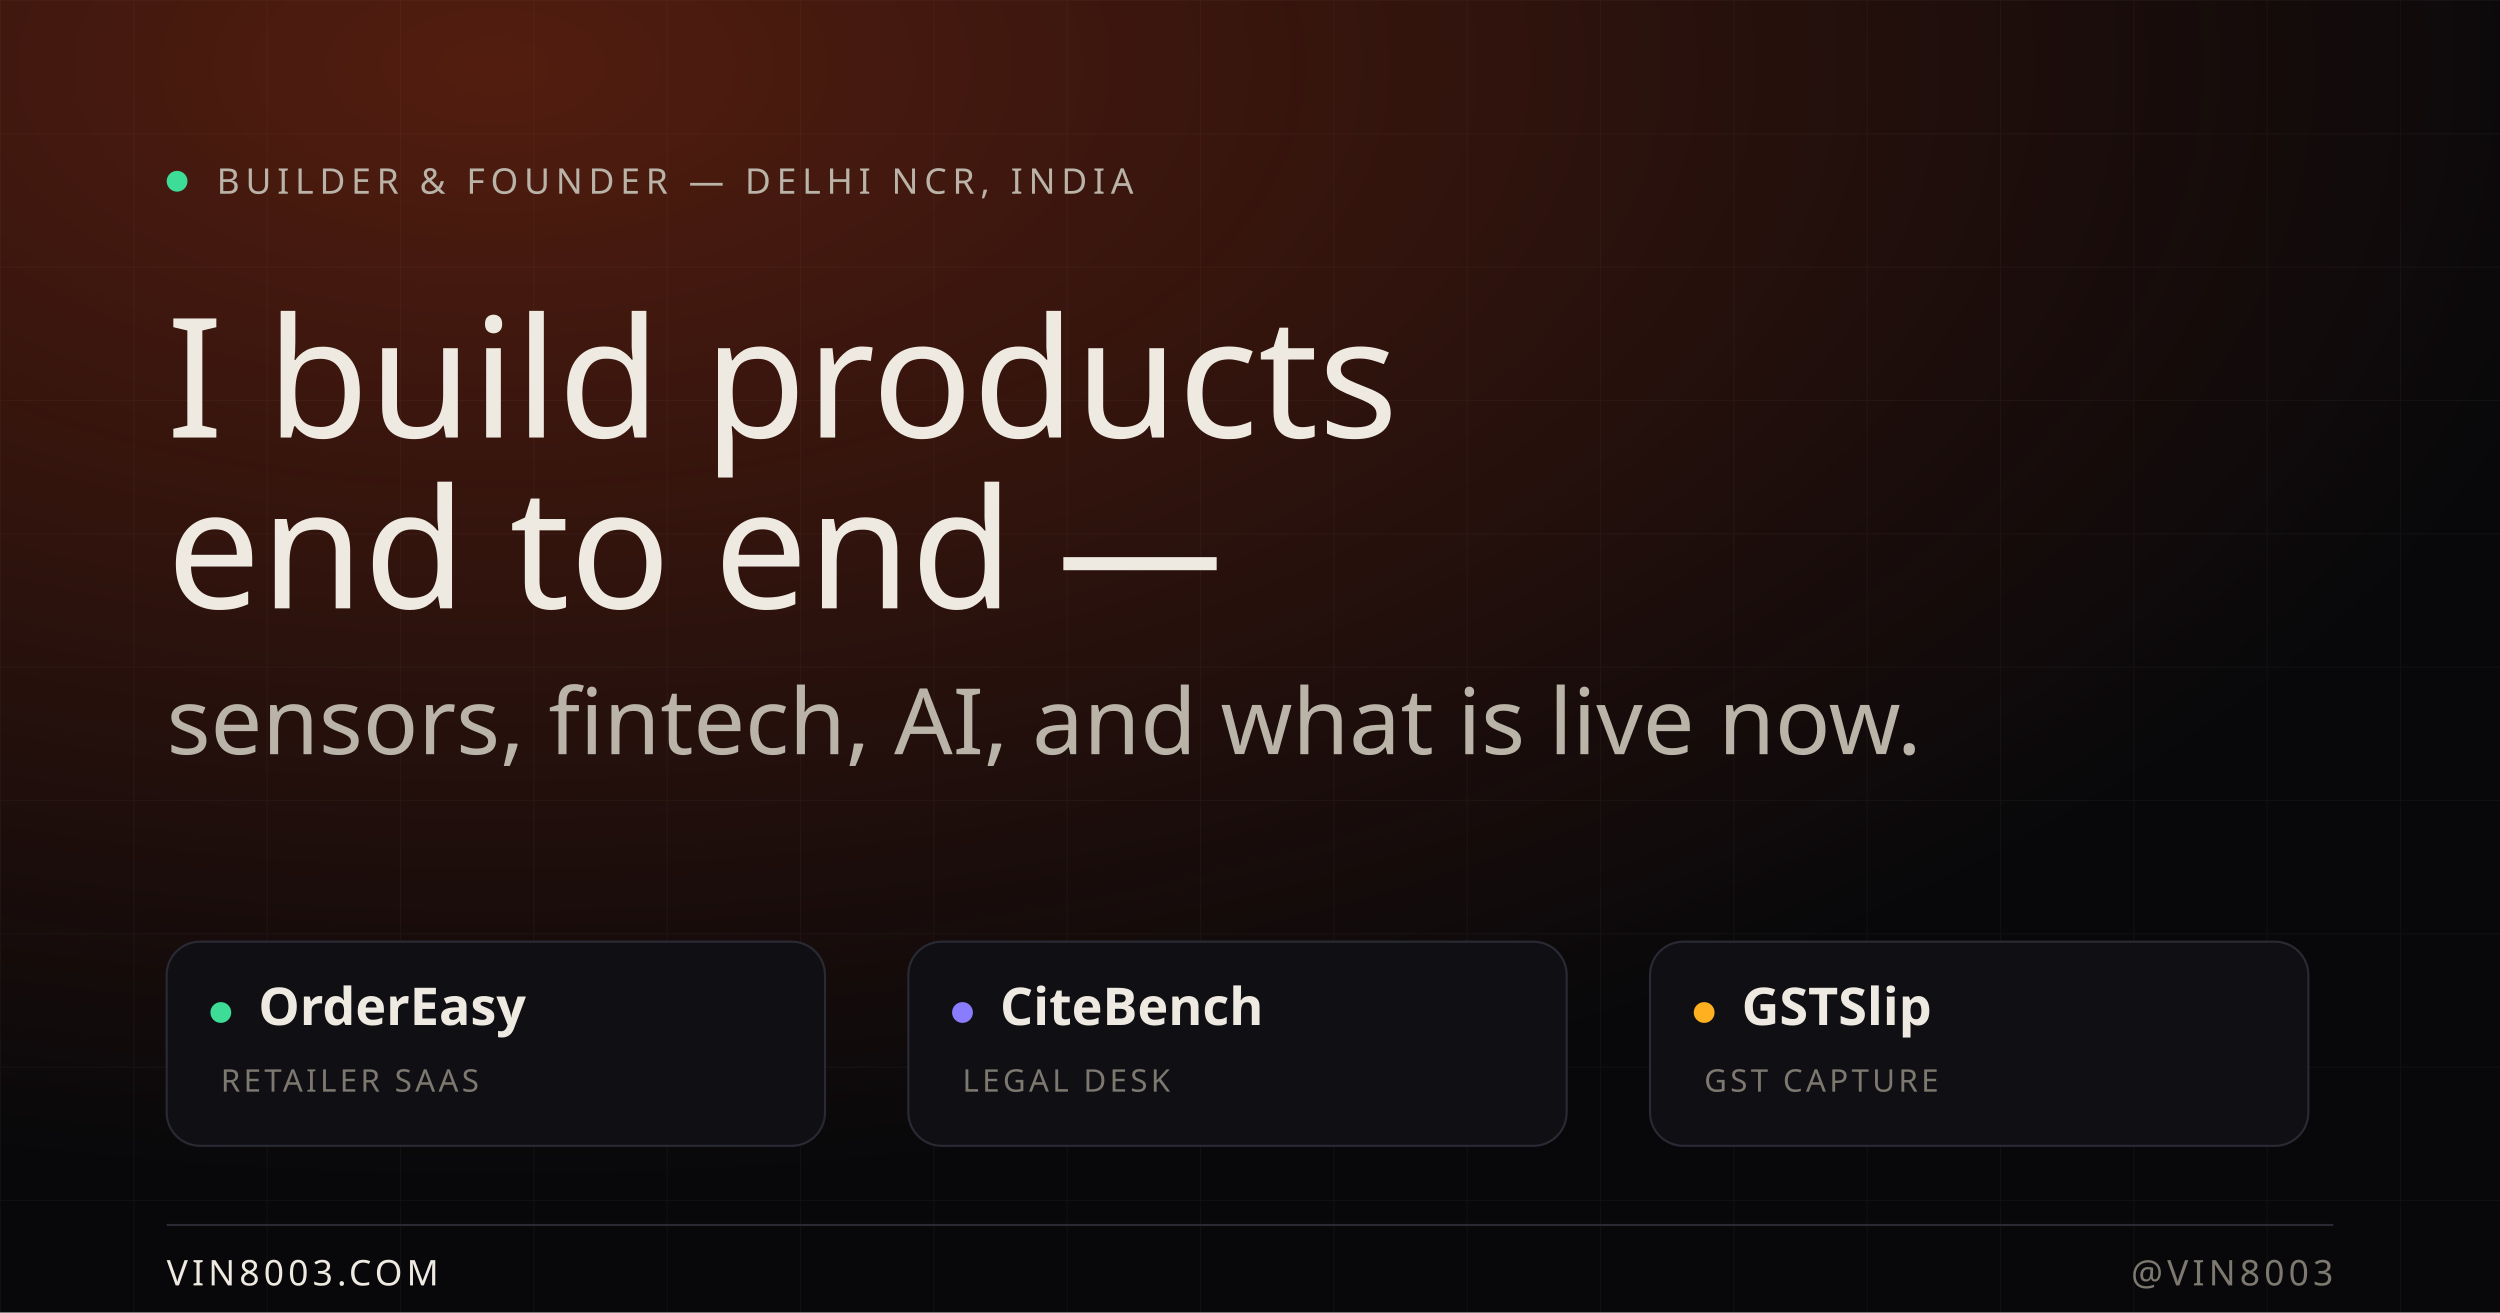
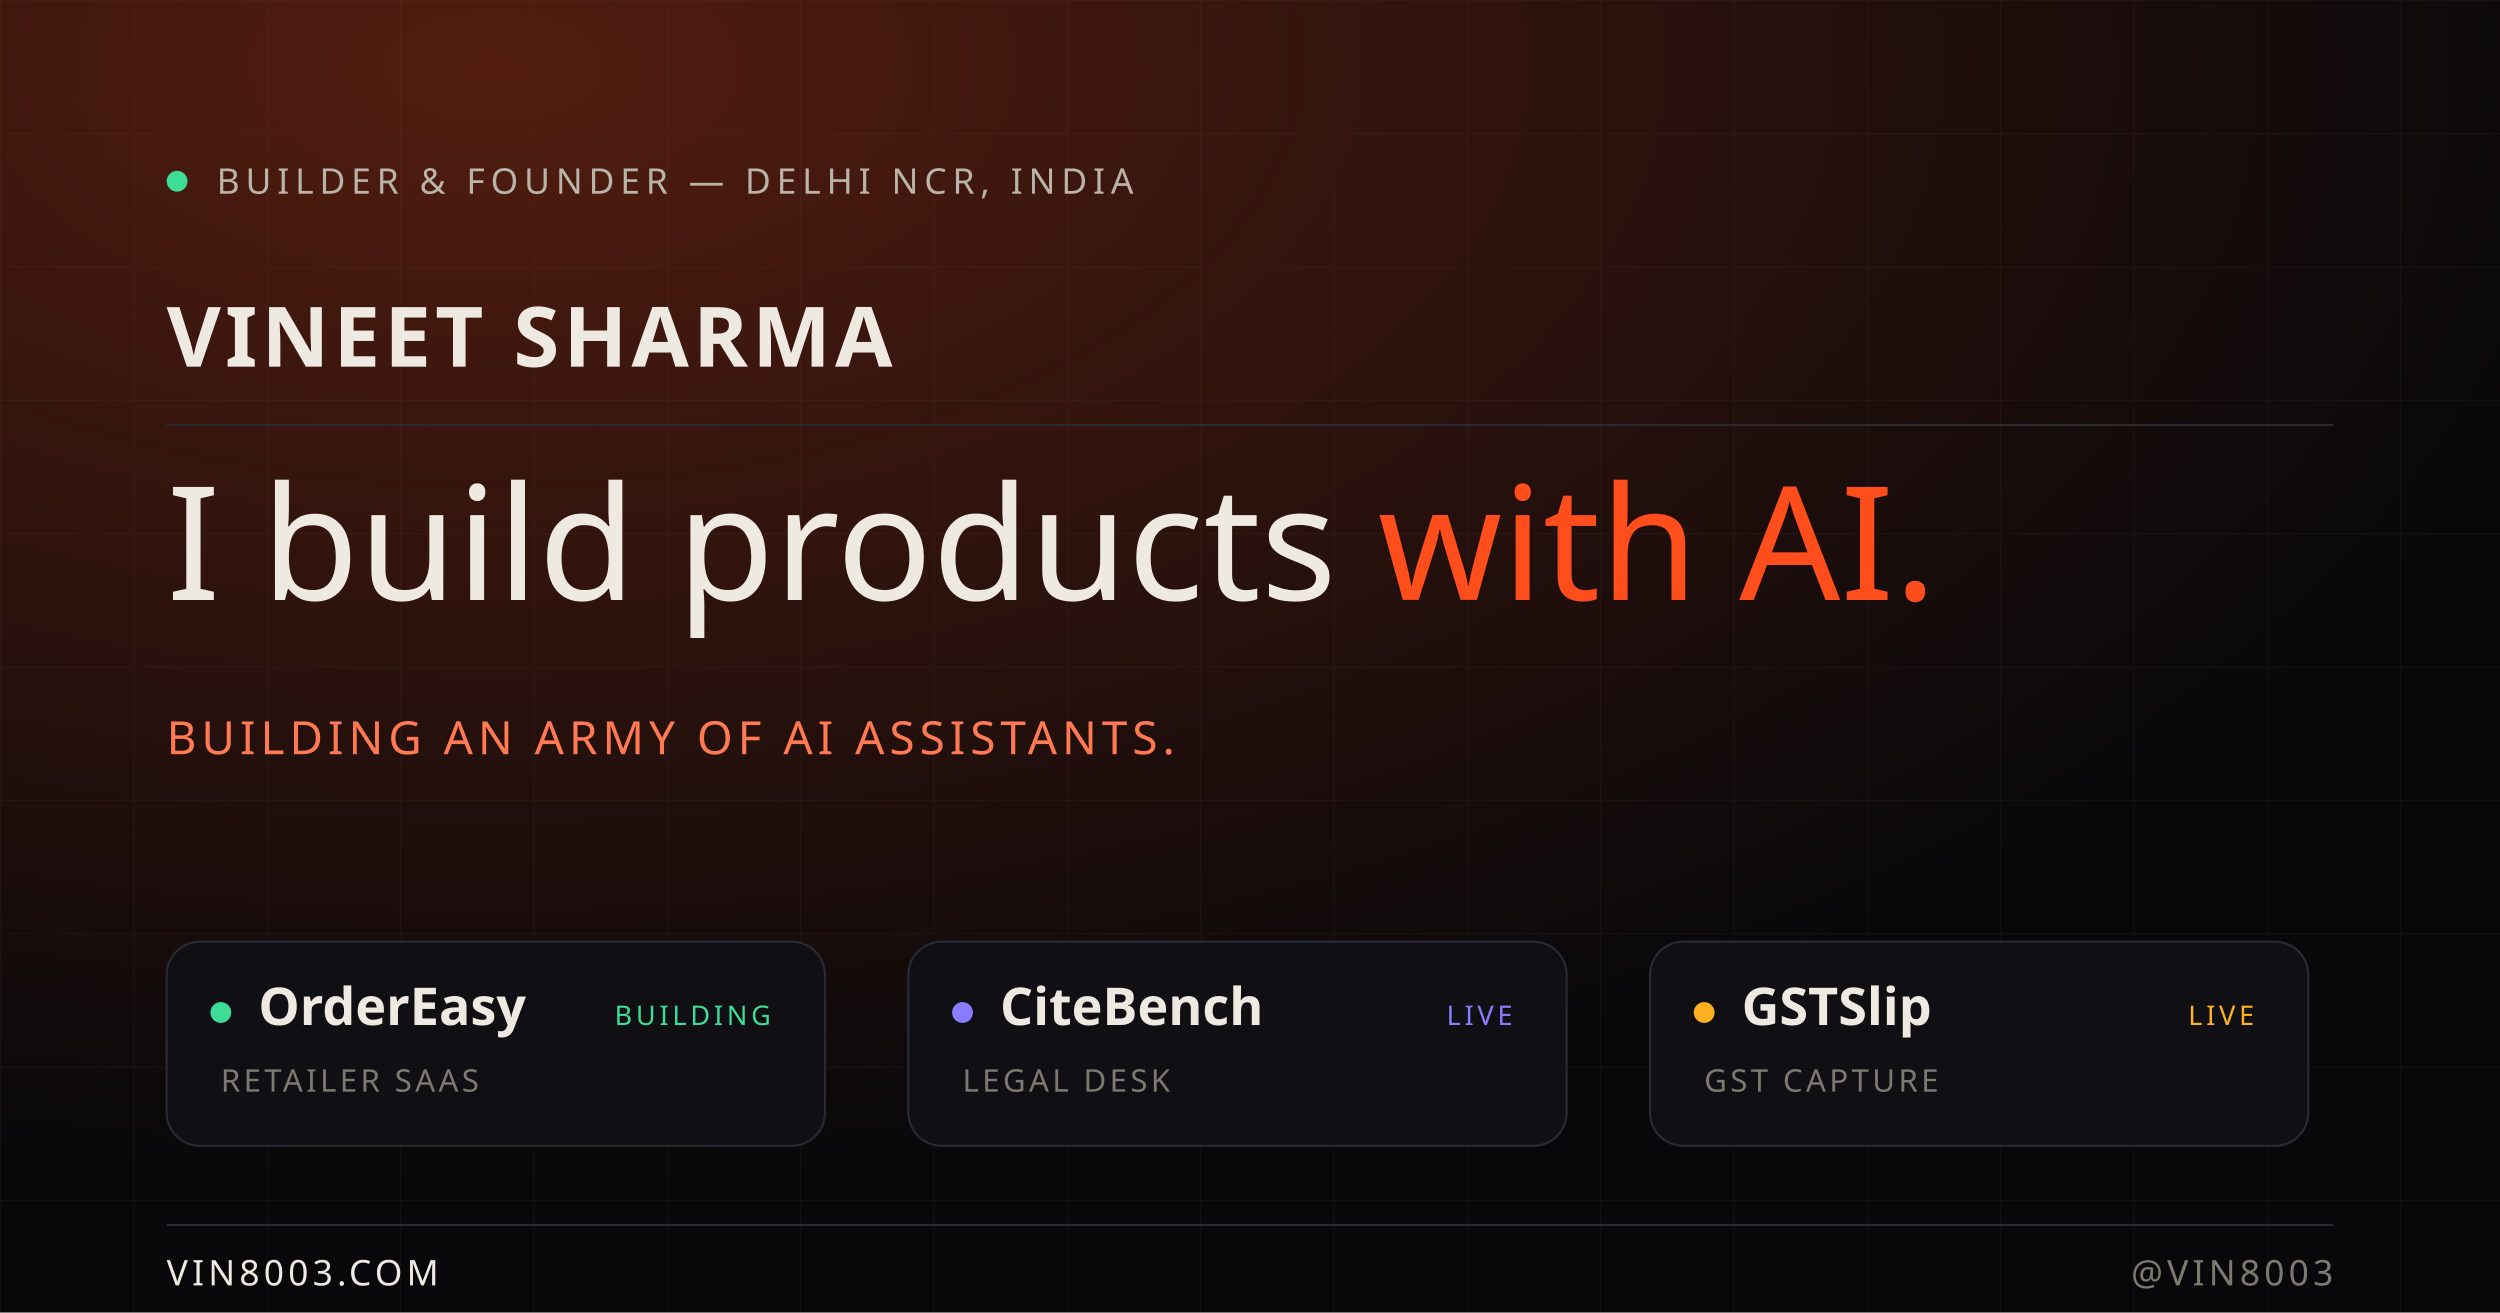
<svg xmlns="http://www.w3.org/2000/svg" width="1200" height="630" viewBox="0 0 1200 630">
  <defs>
    <radialGradient id="glow" cx="0.2" cy="0.05" r="0.85">
      <stop offset="0%" stop-color="#FF4D1C" stop-opacity="0.30" />
      <stop offset="100%" stop-color="#FF4D1C" stop-opacity="0" />
    </radialGradient>
    <pattern id="grid" width="64" height="64" patternUnits="userSpaceOnUse">
      <path d="M64 0H0V64" fill="none" stroke="#FFFFFF" stroke-opacity="0.035" stroke-width="1" />
    </pattern>
  </defs>
  <rect width="1200" height="630" fill="#08080A" />
  <rect width="1200" height="630" fill="url(#grid)" />
  <rect width="1200" height="630" fill="url(#glow)" />
  <g transform="translate(80, 92)">
    <circle cx="5" cy="-5" r="5" fill="#3DDC97" />
    <text x="24" y="1" font-family="JetBrains Mono" font-size="17" letter-spacing="2.8" fill="#B9B3A8">BUILDER &amp; FOUNDER — DELHI NCR, INDIA</text>
  </g>
-   <text x="80" y="210" font-family="Fraunces" font-size="80" fill="#EFEAE1">I build products</text>
-   <text x="80" y="292" font-family="Fraunces" font-size="80" fill="#EFEAE1">end to end —</text>
-   <text x="80" y="362" font-family="Fraunces" font-size="44" fill="#B9B3A8">sensors, fintech, AI, and what is live now.</text>
+   <text x="80" y="176" font-family="JetBrains Mono" font-size="40" font-weight="600" letter-spacing="2" fill="#EFEAE1">VINEET SHARMA</text>
+   <line x1="80" y1="204" x2="1120" y2="204" stroke="#2A2A35" />
+   <text x="80" y="288" font-family="Fraunces" font-size="76" fill="#EFEAE1">I build products <tspan fill="#FF4D1C">with AI.</tspan>
+   </text>
+   <text x="80" y="362" font-family="JetBrains Mono" font-size="22" letter-spacing="2.4" fill="#FF7A52">BUILDING AN ARMY OF AI ASSISTANTS.</text>
  <g transform="translate(80, 452)">
    <rect width="316" height="98" rx="16" fill="#101014" stroke="#2A2A35" />
    <circle cx="26" cy="34" r="5" fill="#3DDC97" />
    <text x="44" y="40" font-family="Instrument Sans" font-size="25" font-weight="600" fill="#EFEAE1">OrderEasy</text>
    <text x="26" y="72" font-family="JetBrains Mono" font-size="15" letter-spacing="1.6" fill="#7D7970">RETAILER SAAS</text>
+     <text x="290" y="40" text-anchor="end" font-family="JetBrains Mono" font-size="13" letter-spacing="1.8" fill="#3DDC97">BUILDING</text>
  </g>
  <g transform="translate(436, 452)">
    <rect width="316" height="98" rx="16" fill="#101014" stroke="#2A2A35" />
    <circle cx="26" cy="34" r="5" fill="#8A7CFF" />
    <text x="44" y="40" font-family="Instrument Sans" font-size="25" font-weight="600" fill="#EFEAE1">CiteBench</text>
    <text x="26" y="72" font-family="JetBrains Mono" font-size="15" letter-spacing="1.6" fill="#7D7970">LEGAL DESK</text>
+     <text x="290" y="40" text-anchor="end" font-family="JetBrains Mono" font-size="13" letter-spacing="1.8" fill="#8A7CFF">LIVE</text>
  </g>
  <g transform="translate(792, 452)">
    <rect width="316" height="98" rx="16" fill="#101014" stroke="#2A2A35" />
    <circle cx="26" cy="34" r="5" fill="#FFB020" />
    <text x="44" y="40" font-family="Instrument Sans" font-size="25" font-weight="600" fill="#EFEAE1">GSTSlip</text>
    <text x="26" y="72" font-family="JetBrains Mono" font-size="15" letter-spacing="1.6" fill="#7D7970">GST CAPTURE</text>
+     <text x="290" y="40" text-anchor="end" font-family="JetBrains Mono" font-size="13" letter-spacing="1.8" fill="#FFB020">LIVE</text>
  </g>
  <line x1="80" y1="588" x2="1120" y2="588" stroke="#2A2A35" />
  <text x="80" y="617" font-family="JetBrains Mono" font-size="17" letter-spacing="2" fill="#EFEAE1">VIN8003.COM</text>
  <text x="1120" y="617" text-anchor="end" font-family="JetBrains Mono" font-size="17" letter-spacing="2" fill="#7D7970">@VIN8003</text>
</svg>
